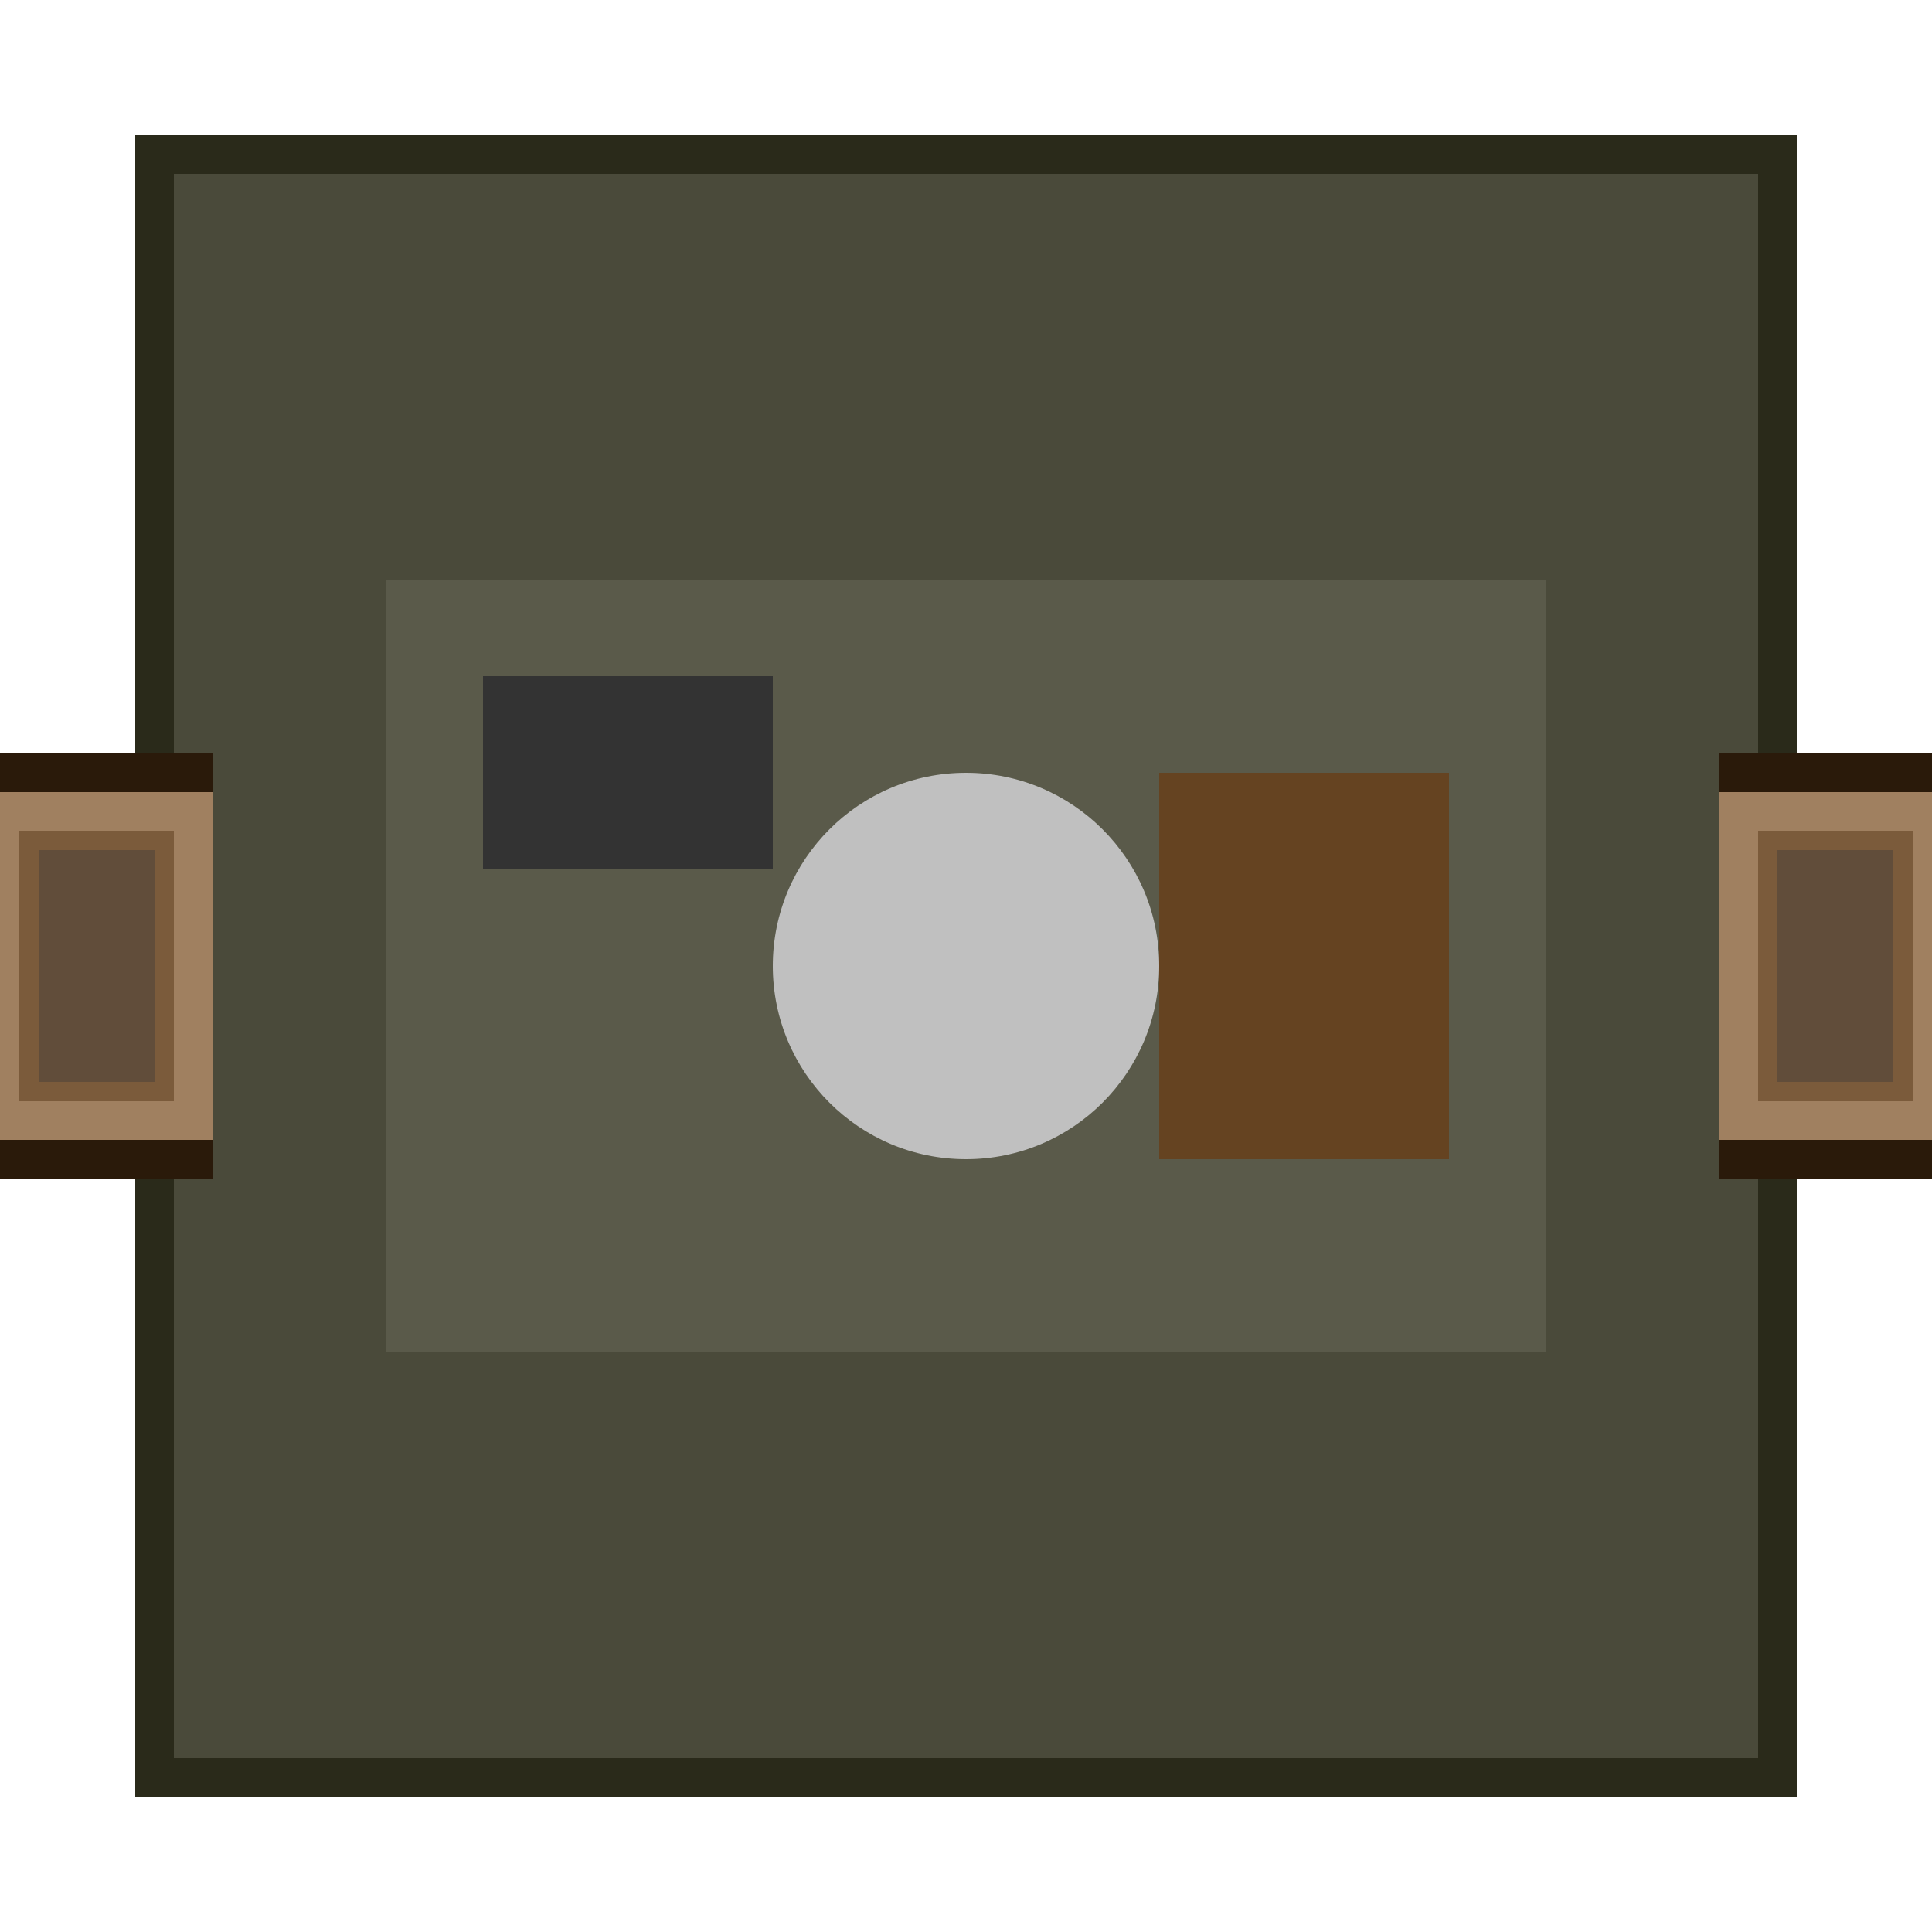
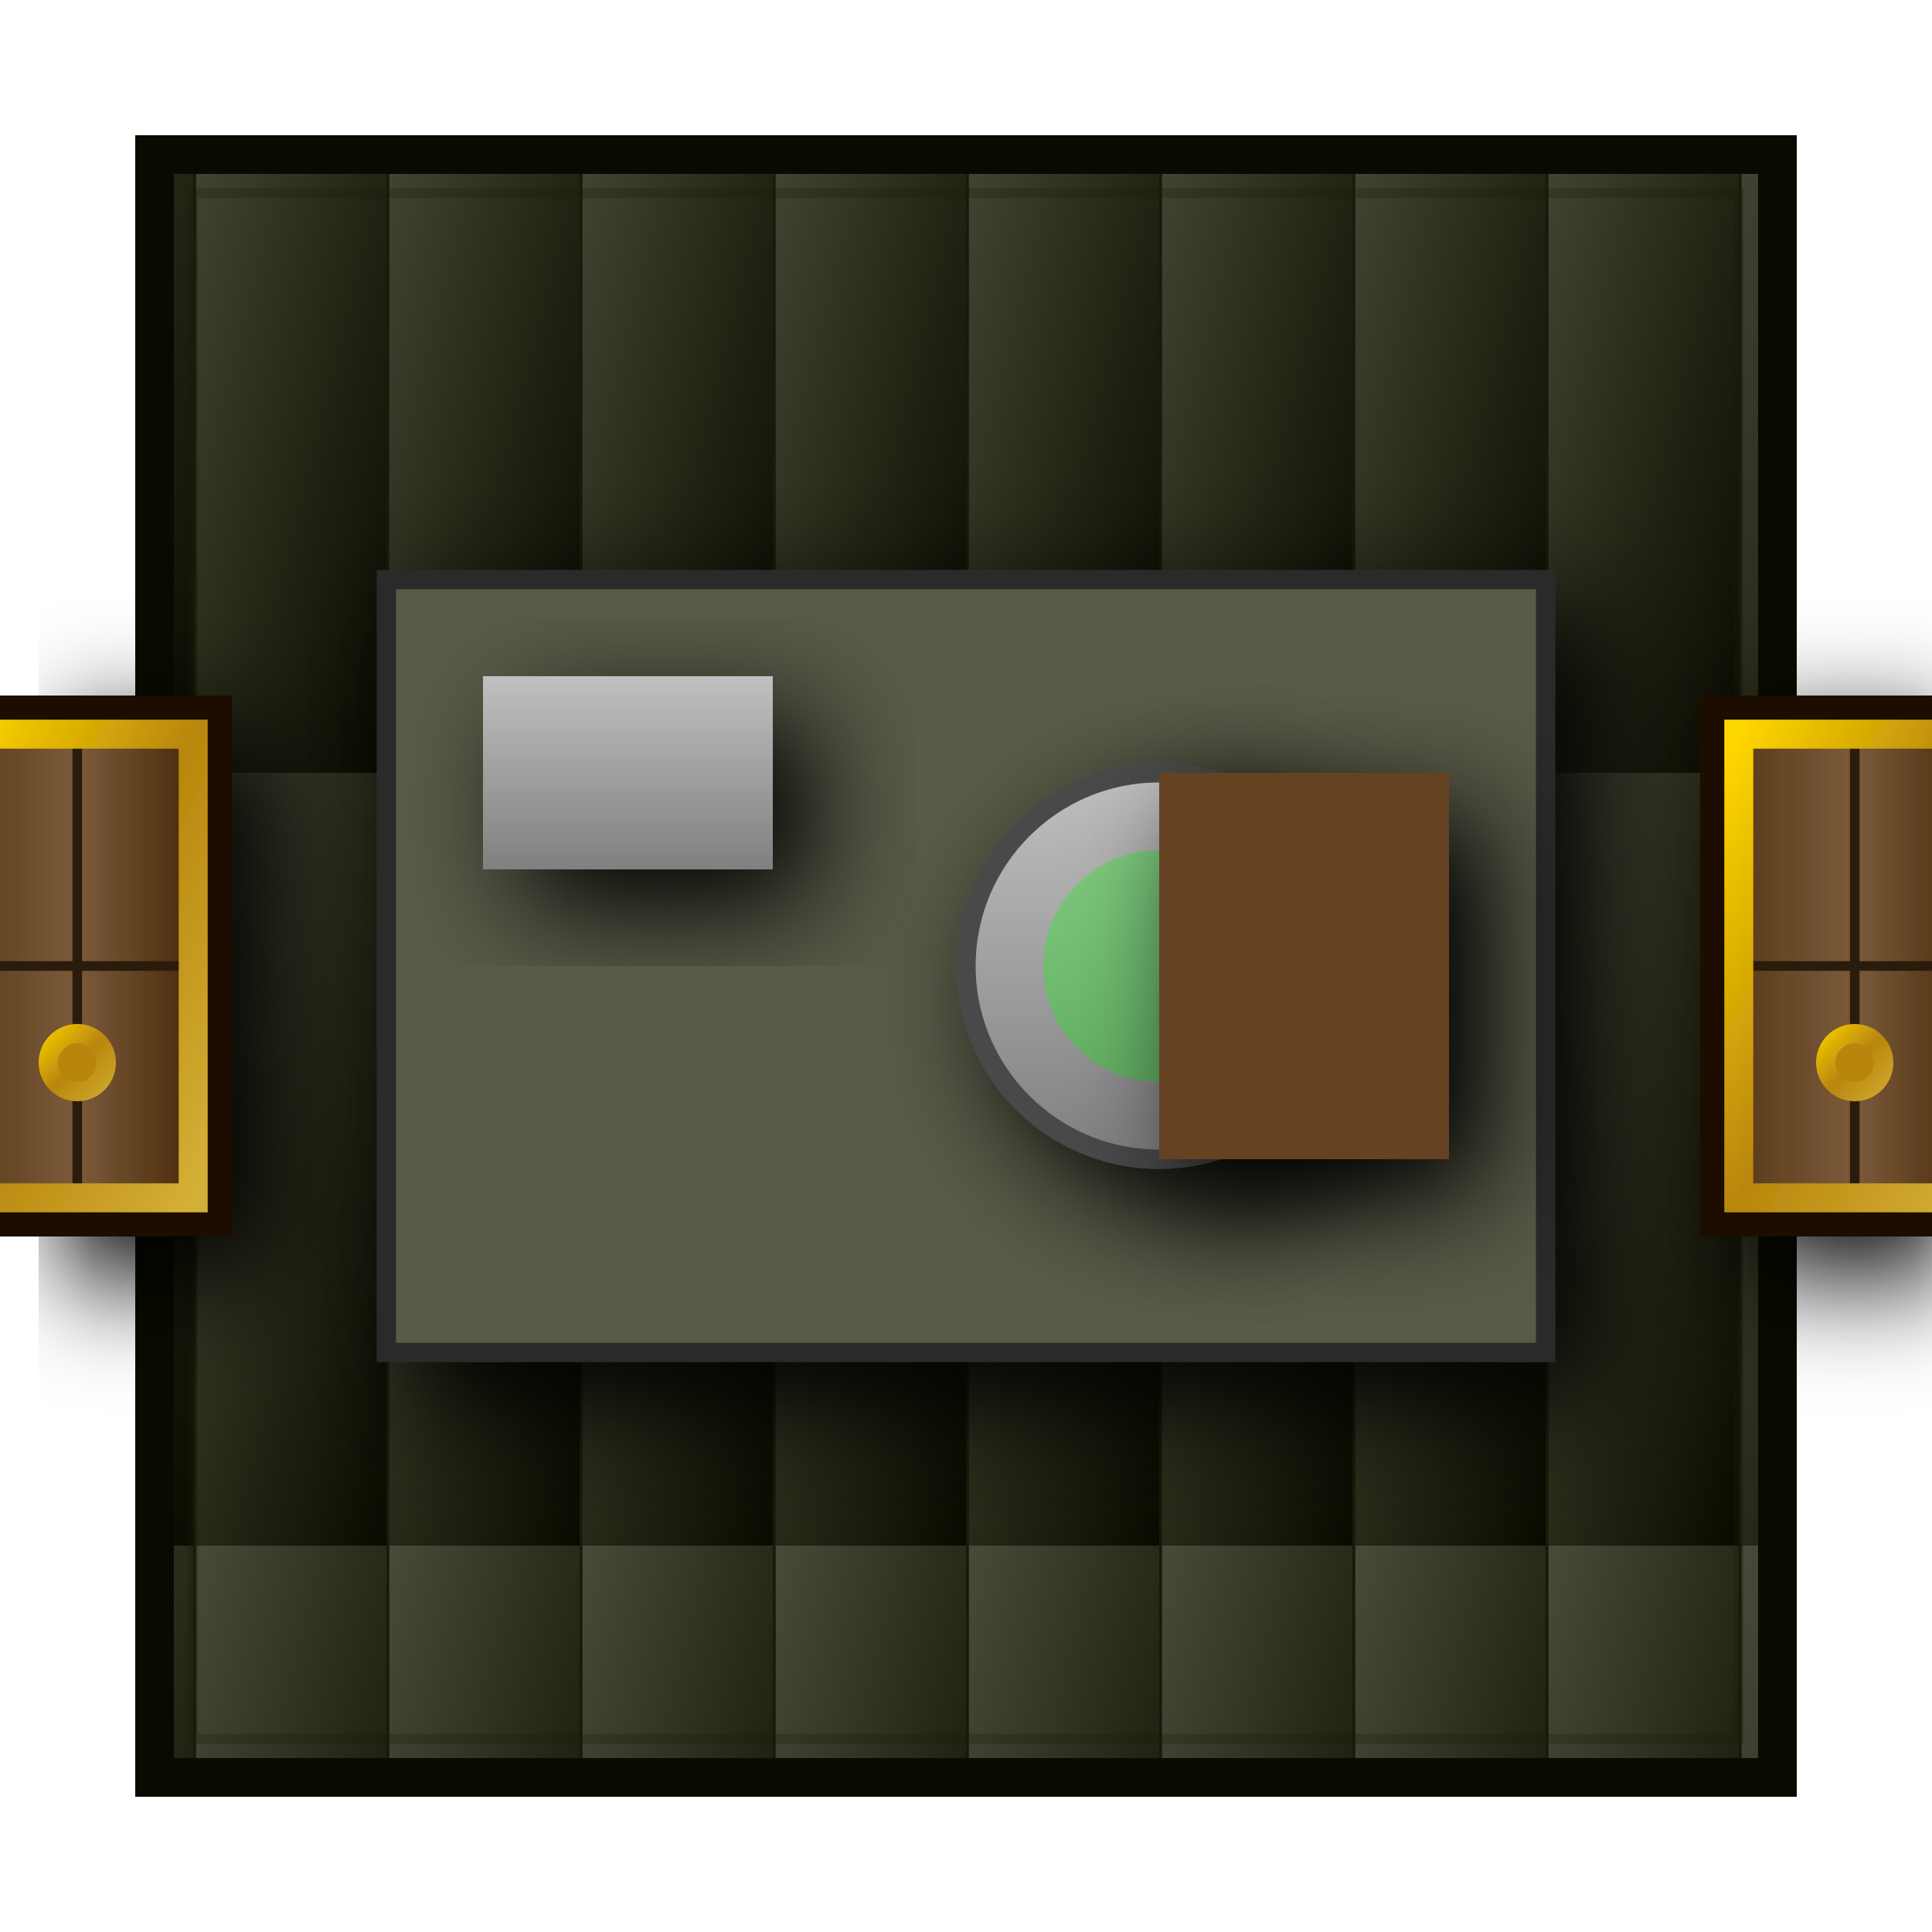
- <svg xmlns="http://www.w3.org/2000/svg" viewBox="0 0 100 100" width="300" height="300">
-   <rect x="8" y="8" width="84" height="84" fill="#4A4A3A" stroke="#2A2A1A" stroke-width="2" />
-   <rect x="90" y="40" width="12" height="20" fill="#3D2B1A" stroke="#2A1A0A" stroke-width="2" />
-   <rect x="90" y="42" width="10" height="16" fill="#7B5B3B" stroke="#A08060" stroke-width="2" />
-   <rect x="92" y="44" width="6" height="12" fill="#5A4A3A" opacity="0.8" />
-   <rect x="-2" y="40" width="12" height="20" fill="#3D2B1A" stroke="#2A1A0A" stroke-width="2" />
-   <rect x="0" y="42" width="10" height="16" fill="#7B5B3B" stroke="#A08060" stroke-width="2" />
-   <rect x="2" y="44" width="6" height="12" fill="#5A4A3A" opacity="0.8" />
-   <rect x="20" y="30" width="60" height="40" fill="#5A5A4A" />
-   <rect x="25" y="35" width="15" height="10" fill="#333" />
-   <circle cx="50" cy="50" r="10" fill="#C0C0C0" />
-   <rect x="60" y="40" width="15" height="20" fill="#654321" />
+ <svg xmlns="http://www.w3.org/2000/svg" viewBox="0 0 100 100" width="400" height="400">
+   <defs>
+     <linearGradient id="floorGrad" x1="0%" y1="0%" x2="100%" y2="100%">
+       <stop offset="0%" style="stop-color:#4A4A3A" />
+       <stop offset="50%" style="stop-color:#2A2A1A" />
+       <stop offset="100%" style="stop-color:#0A0A00" />
+     </linearGradient>
+     <pattern id="woodPattern" x="0" y="0" width="10" height="40" patternUnits="userSpaceOnUse">
+       <rect width="10" height="40" fill="url(#floorGrad)" />
+       <line x1="0" y1="0" x2="0" y2="40" stroke="#1A1A0A" stroke-width="0.3" />
+     </pattern>
+     <linearGradient id="doorWood" x1="0%" y1="0%" x2="100%" y2="0%">
+       <stop offset="0%" style="stop-color:#5A3A1A" />
+       <stop offset="50%" style="stop-color:#7B5B3B" />
+       <stop offset="100%" style="stop-color:#4A2A0A" />
+     </linearGradient>
+     <linearGradient id="goldTrim" x1="0%" y1="0%" x2="100%" y2="100%">
+       <stop offset="0%" style="stop-color:#FFD700" />
+       <stop offset="50%" style="stop-color:#B8860B" />
+       <stop offset="100%" style="stop-color:#D4AF37" />
+     </linearGradient>
+     <linearGradient id="metalGrad" x1="0%" y1="0%" x2="0%" y2="100%">
+       <stop offset="0%" style="stop-color:#C0C0C0" />
+       <stop offset="100%" style="stop-color:#808080" />
+     </linearGradient>
+     <filter id="softShadow" x="-50%" y="-50%" width="200%" height="200%">
+       <feGaussianBlur in="SourceAlpha" stdDeviation="3" result="blur" />
+       <feOffset in="blur" dx="2" dy="2" result="offsetBlur" />
+       <feComponentTransfer>
+         <feFuncA type="linear" slope="0.4" />
+       </feComponentTransfer>
+       <feMerge>
+         <feMergeNode in="offsetBlur" />
+         <feMergeNode in="SourceGraphic" />
+       </feMerge>
+     </filter>
+   </defs>
+   <rect x="8" y="8" width="84" height="84" fill="url(#woodPattern)" stroke="#0A0A00" stroke-width="2" />
+   <rect x="10" y="10" width="80" height="80" fill="none" stroke="#1A1A0A" stroke-width="0.5" opacity="0.3" />
+   <g filter="url(#softShadow)">
+     <rect x="88" y="36" width="16" height="28" fill="#1A0A00" />
+     <rect x="90" y="38" width="12" height="24" fill="url(#doorWood)" />
+     <line x1="90" y1="50" x2="102" y2="50" stroke="#2A1A0A" stroke-width="0.5" />
+     <line x1="96" y1="38" x2="96" y2="62" stroke="#2A1A0A" stroke-width="0.5" />
+     <rect x="90" y="38" width="12" height="24" fill="none" stroke="url(#goldTrim)" stroke-width="1.5" />
+     <circle cx="96" cy="55" r="2" fill="url(#goldTrim)" />
+     <circle cx="96" cy="55" r="1" fill="#B8860B" />
+   </g>
+   <g filter="url(#softShadow)">
+     <rect x="-4" y="36" width="16" height="28" fill="#1A0A00" />
+     <rect x="-2" y="38" width="12" height="24" fill="url(#doorWood)" />
+     <line x1="-2" y1="50" x2="10" y2="50" stroke="#2A1A0A" stroke-width="0.5" />
+     <line x1="4" y1="38" x2="4" y2="62" stroke="#2A1A0A" stroke-width="0.5" />
+     <rect x="-2" y="38" width="12" height="24" fill="none" stroke="url(#goldTrim)" stroke-width="1.5" />
+     <circle cx="4" cy="55" r="2" fill="url(#goldTrim)" />
+     <circle cx="4" cy="55" r="1" fill="#B8860B" />
+   </g>
+   <rect x="20" y="30" width="60" height="40" fill="#5A5A4A" stroke="#2A2A2A" filter="url(#softShadow)" />
+   <rect x="25" y="35" width="15" height="10" fill="url(#metalGrad)" filter="url(#softShadow)" />
+   <circle cx="60" cy="50" r="10" fill="url(#metalGrad)" stroke="#4A4A4A" filter="url(#softShadow)" />
+   <circle cx="60" cy="50" r="6" fill="#00FF00" opacity="0.3" />
+   <rect x="60" y="40" width="15" height="20" fill="#654321" filter="url(#softShadow)" />
</svg>
